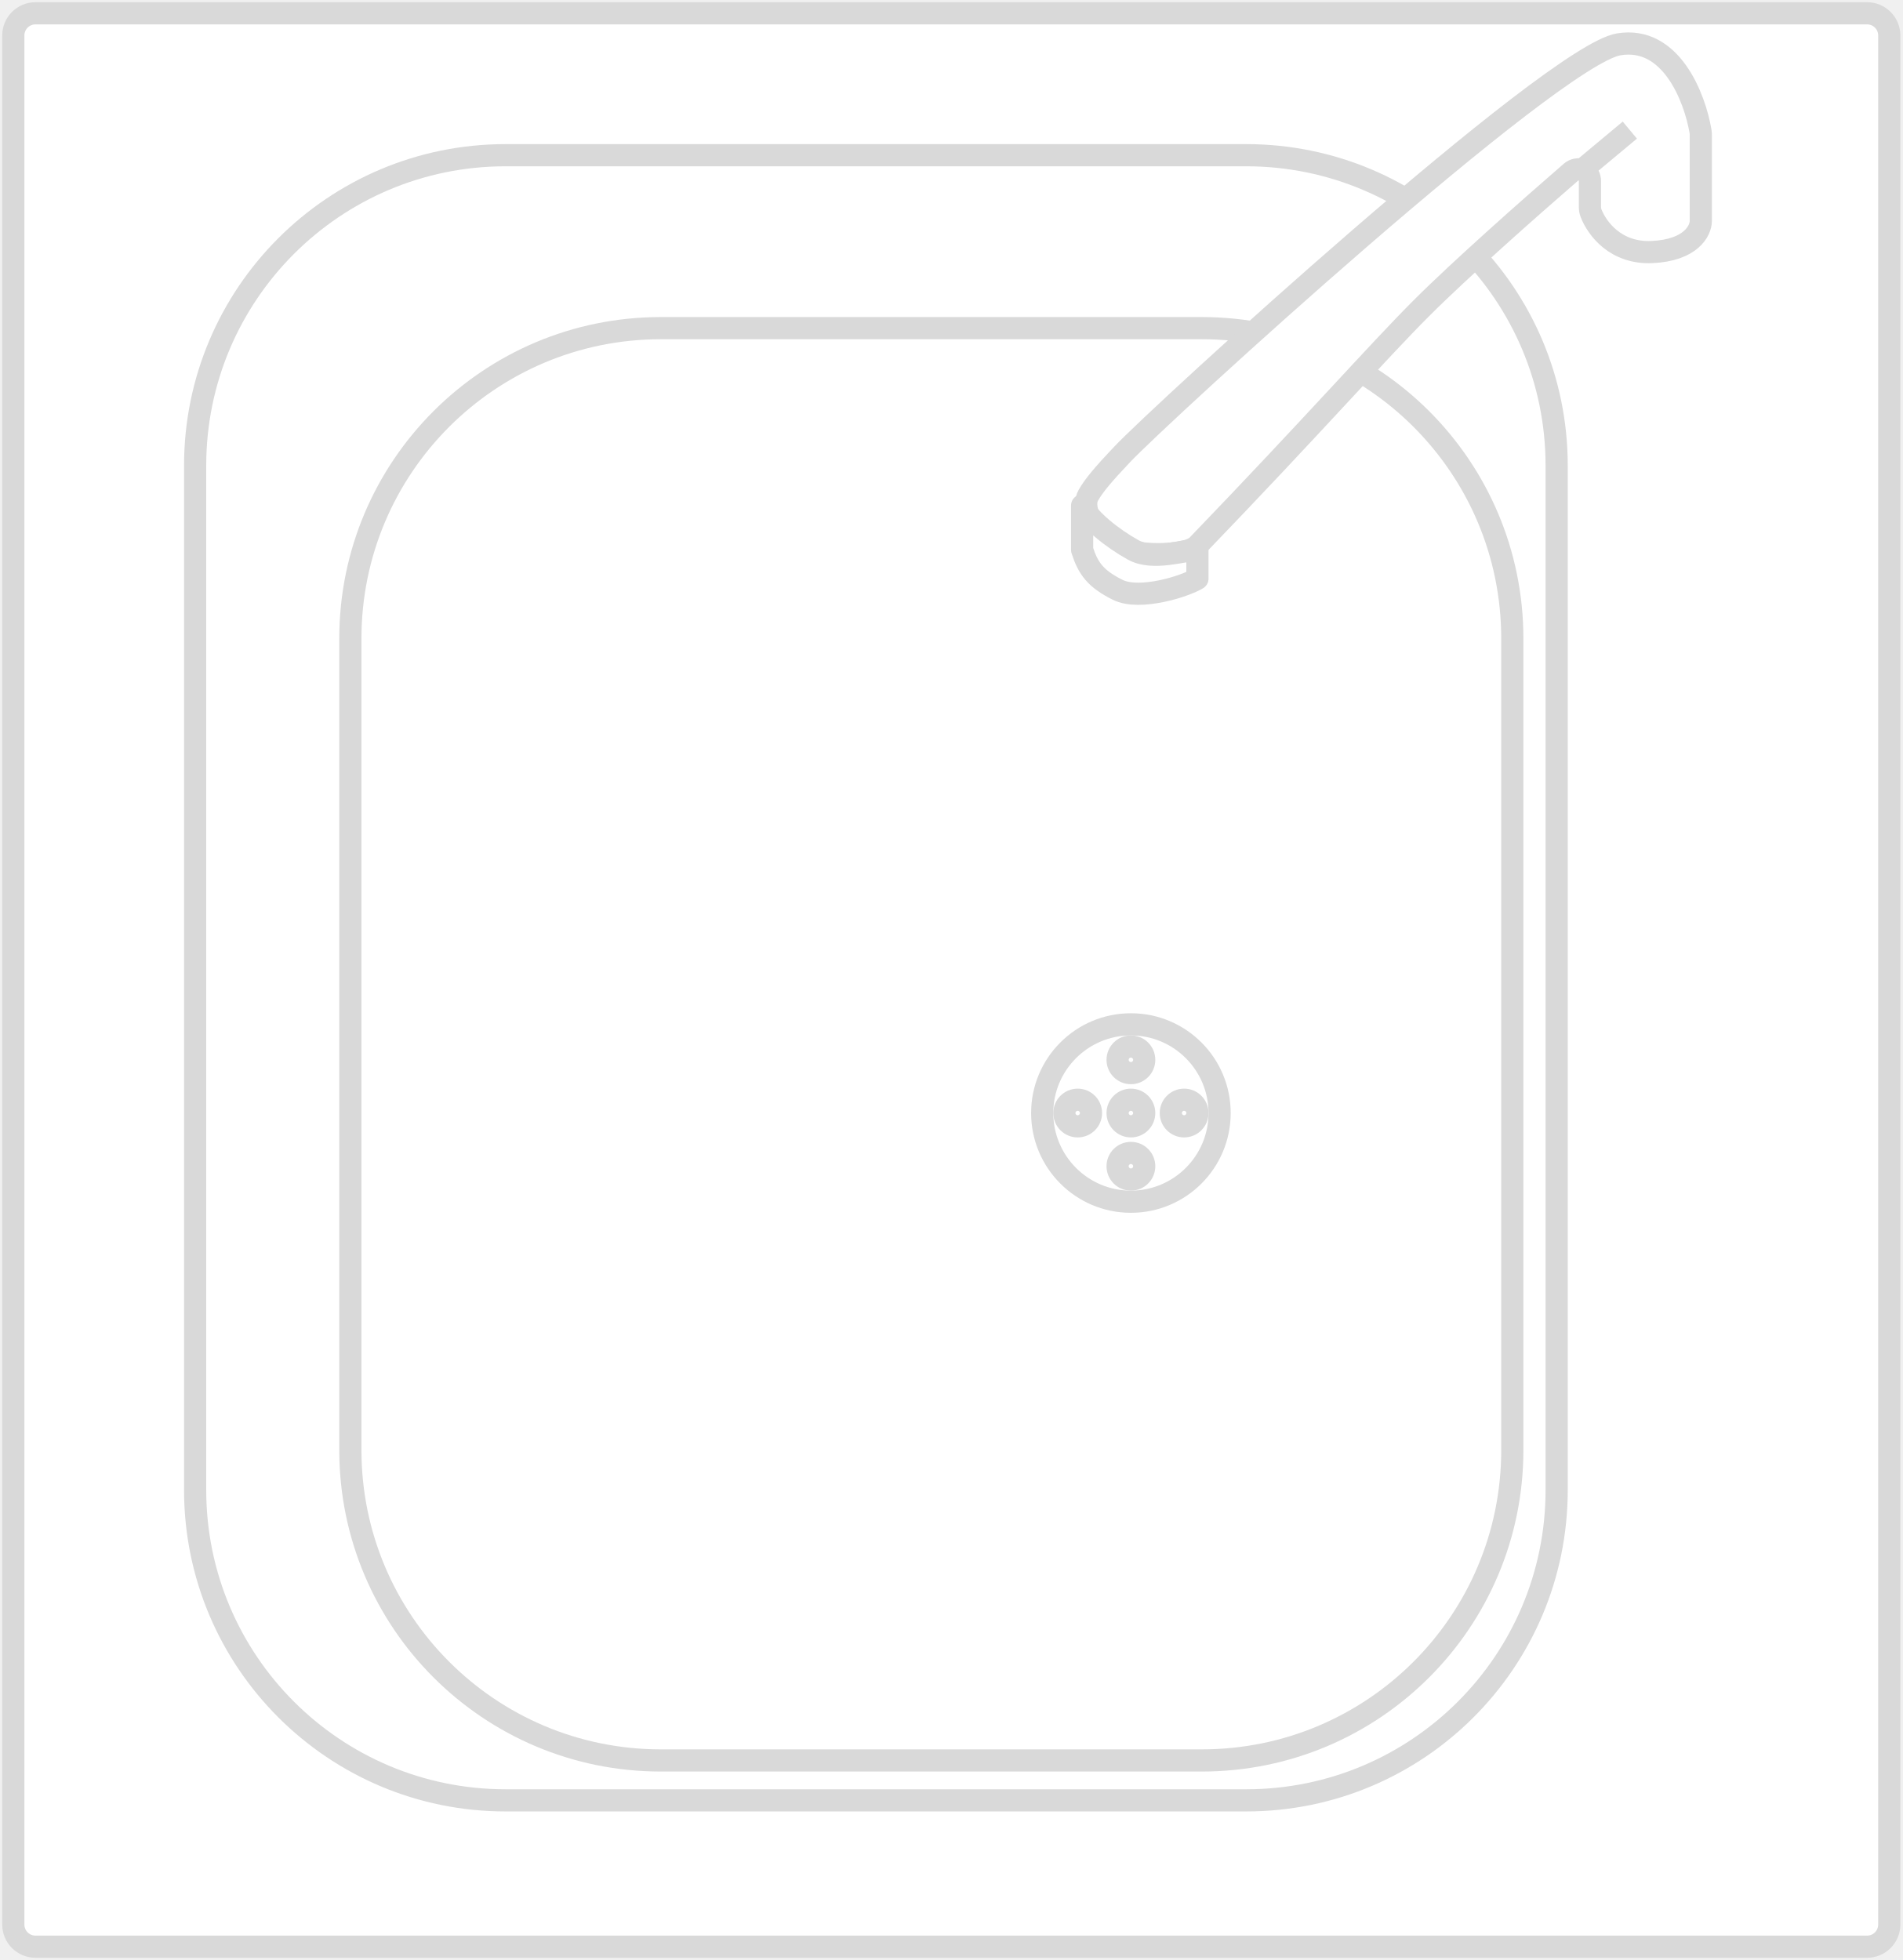
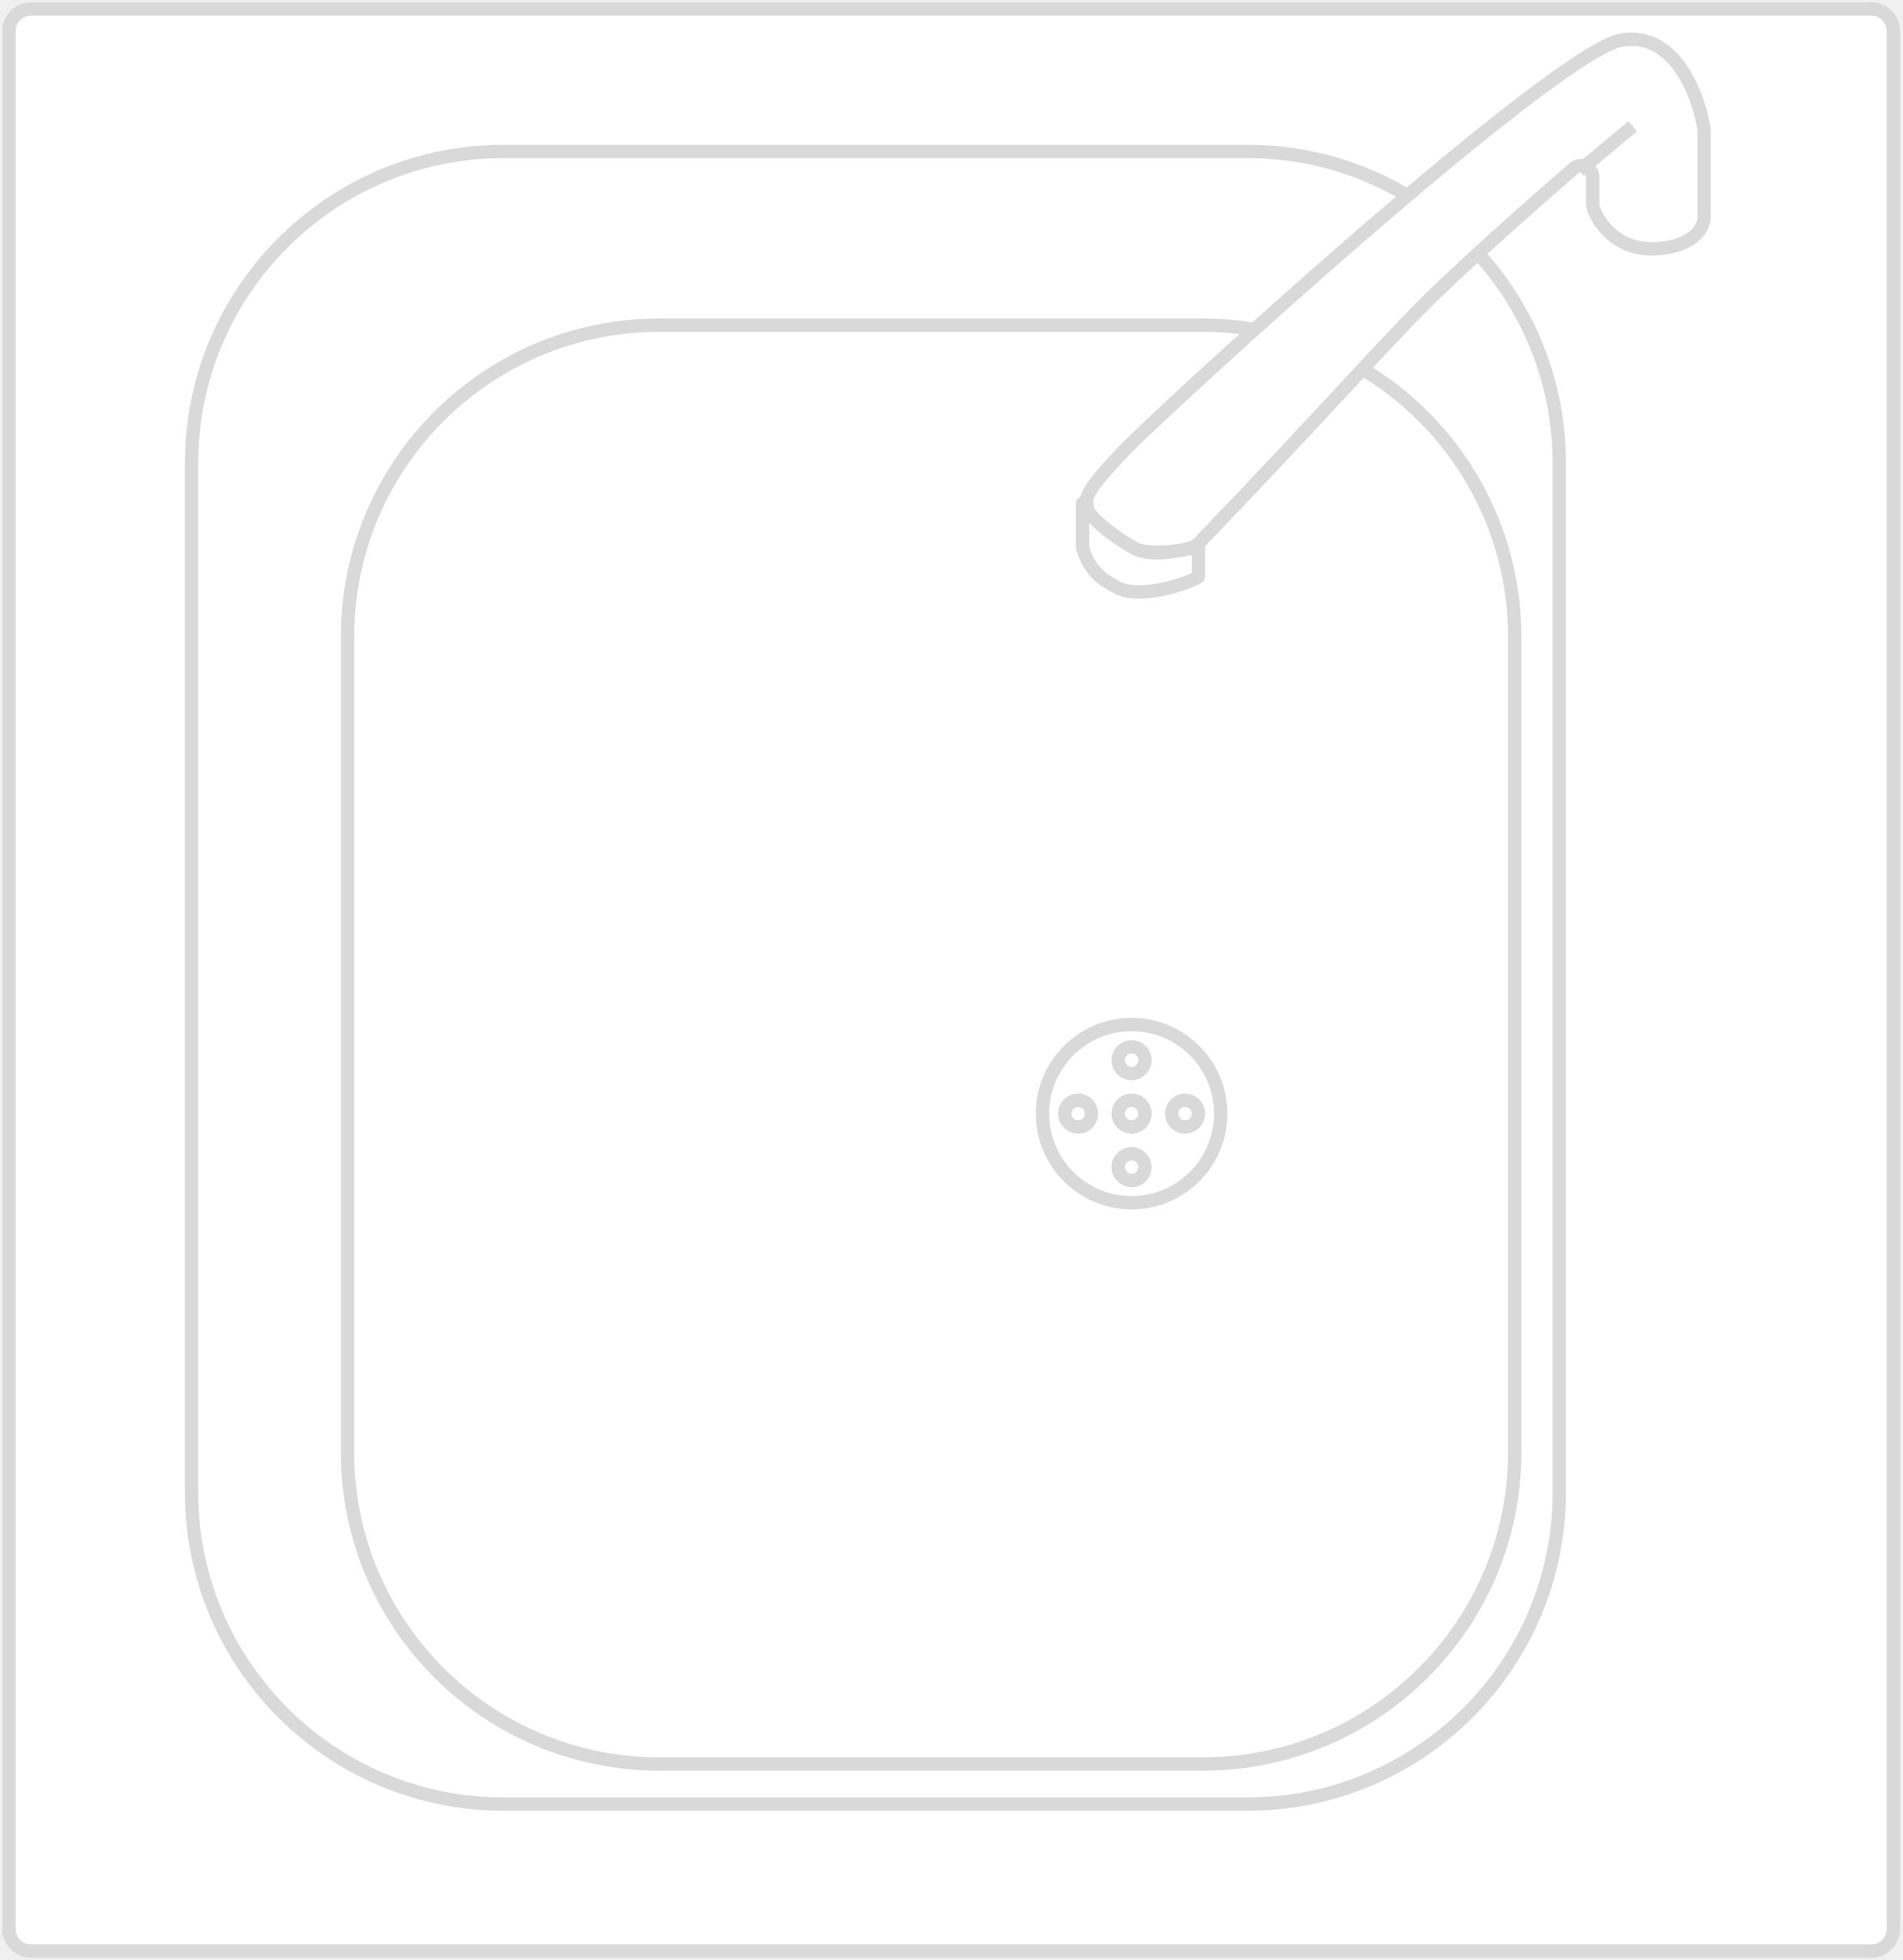
- <svg xmlns="http://www.w3.org/2000/svg" width="429" height="442" viewBox="0 0 429 442" fill="none">
-   <path d="M3 8C3 5.239 5.239 3 8 3H421C423.761 3 426 5.239 426 8V434C426 436.761 423.761 439 421 439H8C5.239 439 3 436.761 3 434V8Z" fill="white" stroke="#D9D9D9" stroke-width="5" stroke-linejoin="round" />
-   <rect x="44" y="35" width="307" height="371" rx="70" fill="white" stroke="#D9D9D9" stroke-width="5" stroke-linejoin="round" />
-   <rect x="79" y="74" width="262" height="323" rx="70" fill="white" stroke="#D9D9D9" stroke-width="5" stroke-linejoin="round" />
-   <circle cx="255" cy="251" r="20" fill="white" stroke="#D9D9D9" stroke-width="5" stroke-linejoin="round" />
-   <circle cx="255" cy="251" r="3" fill="white" stroke="#D9D9D9" stroke-width="5" stroke-linejoin="round" />
-   <circle cx="255" cy="239" r="3" fill="white" stroke="#D9D9D9" stroke-width="5" stroke-linejoin="round" />
-   <circle cx="267" cy="251" r="3" fill="white" stroke="#D9D9D9" stroke-width="5" stroke-linejoin="round" />
-   <circle cx="255" cy="263" r="3" fill="white" stroke="#D9D9D9" stroke-width="5" stroke-linejoin="round" />
-   <circle cx="243" cy="251" r="3" fill="white" stroke="#D9D9D9" stroke-width="5" stroke-linejoin="round" />
-   <path d="M320.5 69.5C310.5 79.5 296.167 95.833 270 123C267.569 125.523 256.259 125.73 250 123C248.129 122.184 247.335 120.768 246.73 119.415C245.674 117.056 244.137 113.945 245.4 111.69C246.595 109.555 248.788 106.946 253 102.5C262 93 350 12.5 365 10C376.802 8.033 382.156 22.026 383.439 29.624C383.482 29.877 383.5 30.129 383.5 30.387V49.839C383.5 52.006 381.3 56.439 372.5 56.839C364.276 57.213 360.069 51.502 358.738 48.032C358.563 47.578 358.5 47.092 358.5 46.605V40.785C358.5 40.595 358.479 40.407 358.438 40.222C358.013 38.309 355.71 37.537 354.229 38.819C345.05 46.77 329.33 60.669 320.5 69.5Z" fill="white" stroke="#D9D9D9" stroke-width="5" stroke-linejoin="round" />
-   <path d="M355.5 39.34L367.5 29.34" stroke="#D9D9D9" stroke-width="5" stroke-linejoin="round" />
-   <path d="M270 124V130.5C267.333 132.167 257 135.5 252 133C247 130.5 245.333 128.167 244 124V114C245.667 117.333 250.954 121.475 255.5 124C260 126.5 267 124 270 124Z" fill="white" stroke="#D9D9D9" stroke-width="5" stroke-linejoin="round" />
+ <svg xmlns="http://www.w3.org/2000/svg" width="427" height="440" viewBox="0 0 427 440" fill="none">
+   <path d="M2 7C2 4.239 4.239 2 7 2H420C422.761 2 425 4.239 425 7V433C425 435.761 422.761 438 420 438H7C4.239 438 2 435.761 2 433V7Z" fill="white" stroke="#D9D9D9" stroke-width="3" stroke-linejoin="round" />
+   <rect x="43" y="34" width="307" height="371" rx="70" fill="white" stroke="#D9D9D9" stroke-width="3" stroke-linejoin="round" />
+   <rect x="78" y="73" width="262" height="323" rx="70" fill="white" stroke="#D9D9D9" stroke-width="3" stroke-linejoin="round" />
+   <circle cx="254" cy="250" r="20" fill="white" stroke="#D9D9D9" stroke-width="3" stroke-linejoin="round" />
+   <circle cx="254" cy="250" r="3" fill="white" stroke="#D9D9D9" stroke-width="3" stroke-linejoin="round" />
+   <circle cx="254" cy="238" r="3" fill="white" stroke="#D9D9D9" stroke-width="3" stroke-linejoin="round" />
+   <circle cx="266" cy="250" r="3" fill="white" stroke="#D9D9D9" stroke-width="3" stroke-linejoin="round" />
+   <circle cx="254" cy="262" r="3" fill="white" stroke="#D9D9D9" stroke-width="3" stroke-linejoin="round" />
+   <circle cx="242" cy="250" r="3" fill="white" stroke="#D9D9D9" stroke-width="3" stroke-linejoin="round" />
+   <path d="M319.5 68.5C309.5 78.5 295.167 94.833 269 122C266.569 124.523 255.259 124.73 249 122C247.129 121.184 246.335 119.768 245.73 118.415C244.674 116.056 243.137 112.945 244.4 110.69C245.595 108.555 247.788 105.946 252 101.5C261 92 349 11.5 364 9C375.802 7.033 381.156 21.026 382.439 28.624C382.482 28.877 382.5 29.129 382.5 29.387V48.839C382.5 51.006 380.3 55.439 371.5 55.839C363.276 56.213 359.069 50.502 357.738 47.032C357.563 46.578 357.5 46.092 357.5 45.605V39.785C357.5 39.595 357.479 39.407 357.438 39.222C357.013 37.309 354.71 36.537 353.229 37.819C344.05 45.77 328.33 59.669 319.5 68.5Z" fill="white" stroke="#D9D9D9" stroke-width="3" stroke-linejoin="round" />
+   <path d="M354.5 38.34L366.5 28.34" stroke="#D9D9D9" stroke-width="3" stroke-linejoin="round" />
+   <path d="M269 123V129.5C266.333 131.167 256 134.5 251 132C246 129.5 244.333 127.167 243 123V113C244.667 116.333 249.954 120.475 254.5 123C259 125.5 266 123 269 123Z" fill="white" stroke="#D9D9D9" stroke-width="3" stroke-linejoin="round" />
</svg>
